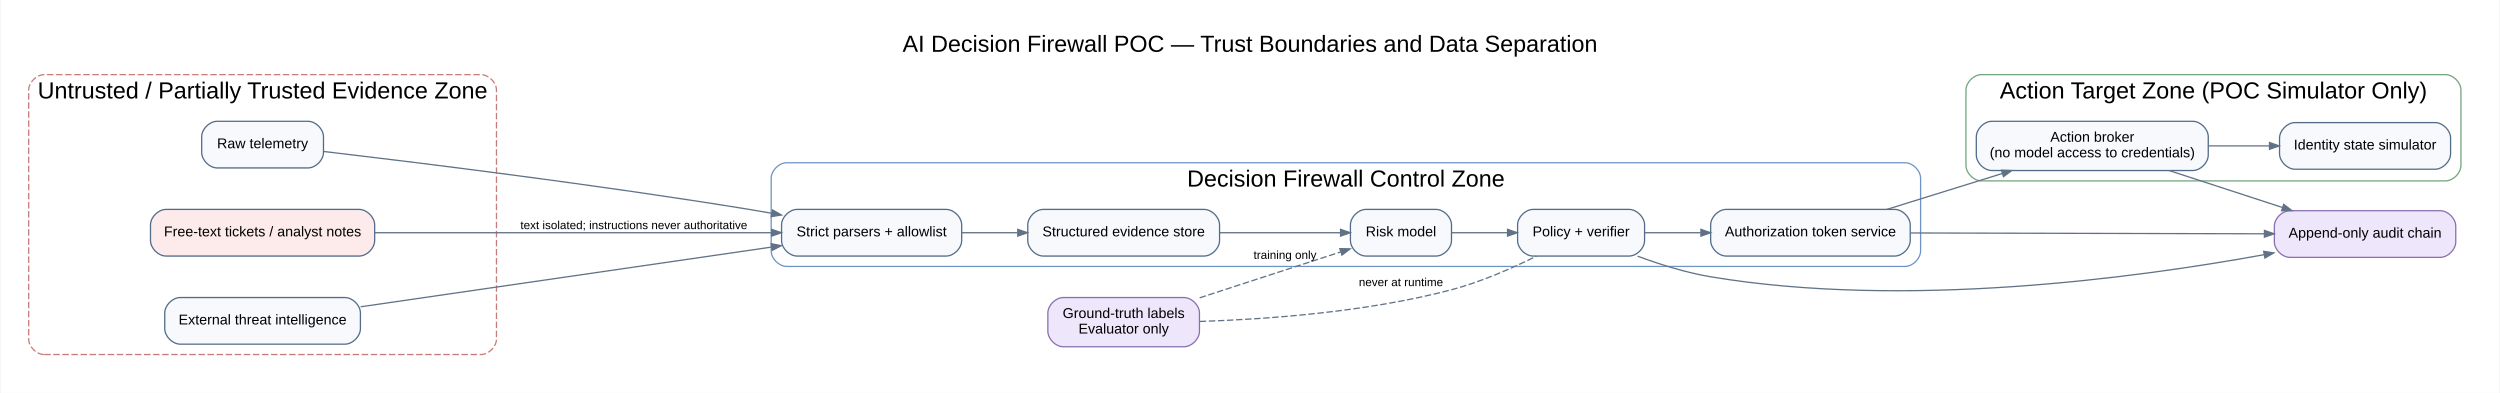
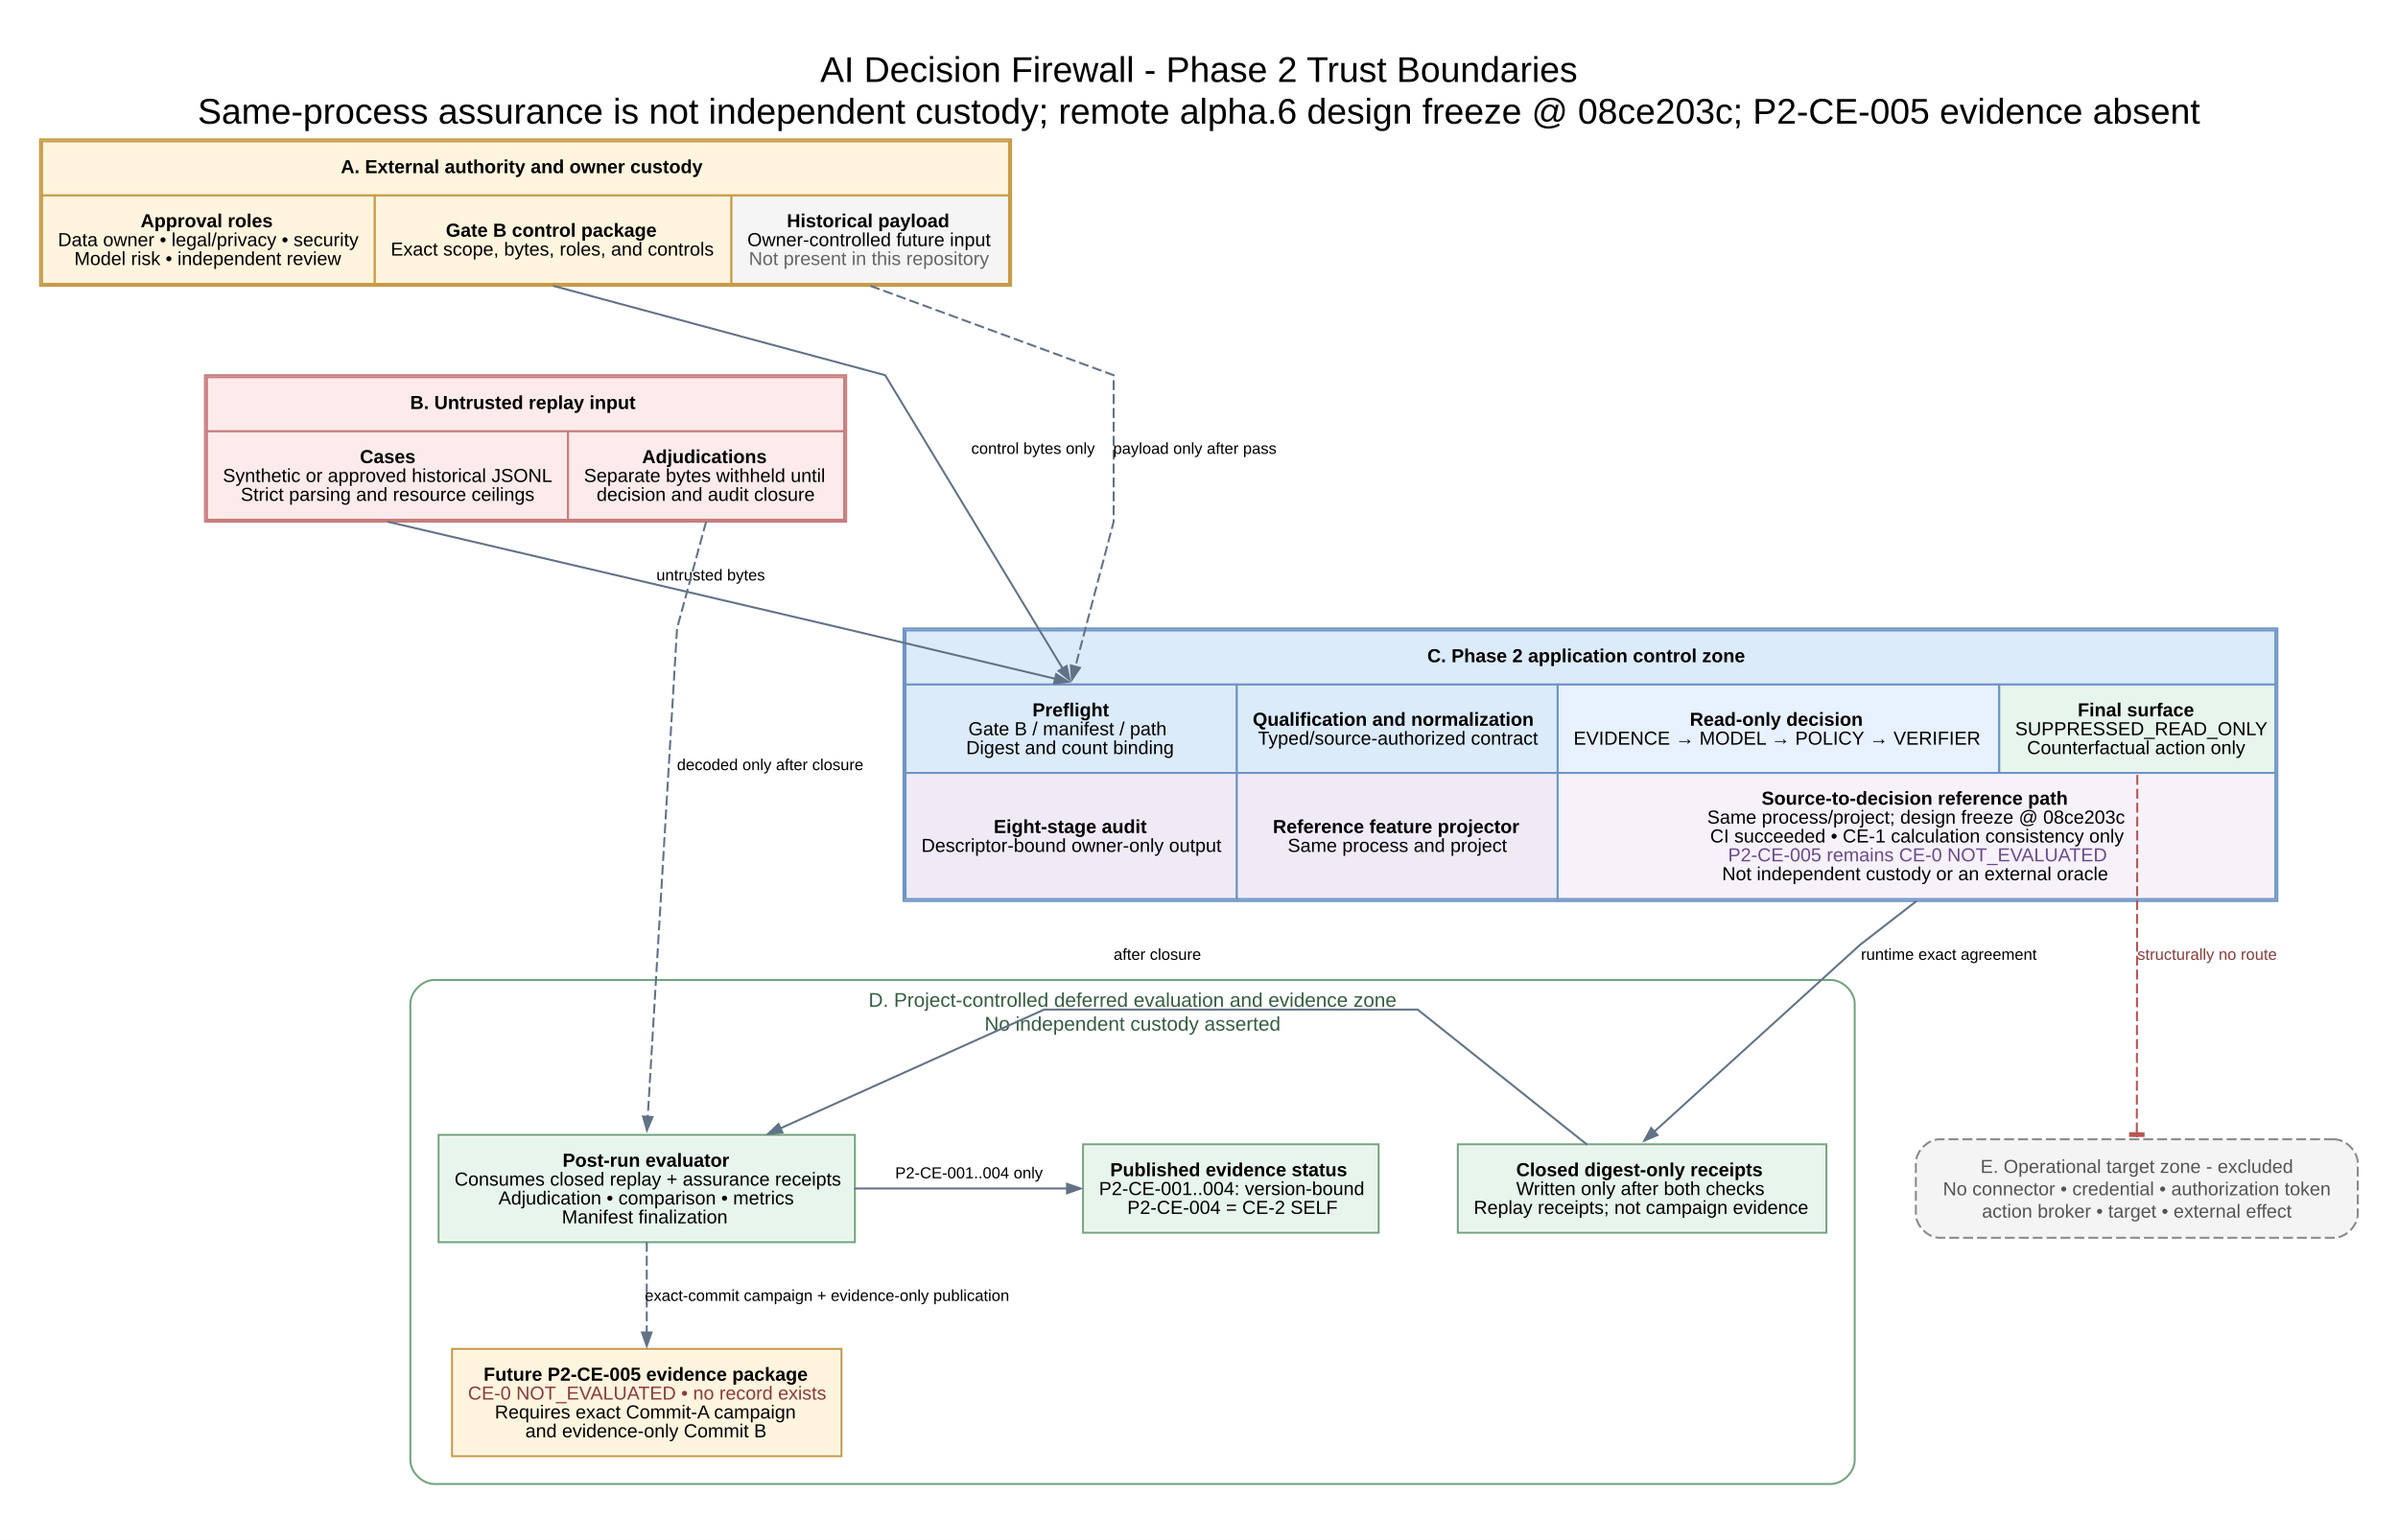
- <svg xmlns="http://www.w3.org/2000/svg" width="1928pt" height="303pt" viewBox="0.00 0.00 1928.20 303.20">
-   <g id="graph0" class="graph" transform="scale(1 1) rotate(0) translate(21.6 281.6)">
-     <polygon fill="white" stroke="transparent" points="-21.6,21.6 -21.6,-281.6 1906.6,-281.6 1906.6,21.6 -21.6,21.6" />
-     <text text-anchor="middle" x="942.5" y="-241.6" font-family="Arial" font-size="18.00">AI Decision Firewall POC — Trust Boundaries and Data Separation</text>
+ <svg xmlns="http://www.w3.org/2000/svg" width="1207pt" height="775pt" viewBox="0.00 0.00 1207.00 775.00">
+   <g id="graph0" class="graph" transform="scale(1 1) rotate(0) translate(20.16 755.16)">
+     <polygon fill="white" stroke="none" points="-20.16,20.16 -20.16,-755.16 1186.75,-755.16 1186.75,20.16 -20.16,20.16" />
+     <text xml:space="preserve" text-anchor="middle" x="583.29" y="-713.9" font-family="Arial" font-size="18.00">AI Decision Firewall - Phase 2 Trust Boundaries</text>
+     <text xml:space="preserve" text-anchor="middle" x="583.29" y="-692.9" font-family="Arial" font-size="18.00">Same-process assurance is not independent custody; remote alpha.6 design freeze @ 08ce203c; P2-CE-005 evidence absent</text>
    <g id="clust1" class="cluster">
-       <path fill="white" stroke="#c77c7c" stroke-dasharray="5,2" d="M12,-8C12,-8 349,-8 349,-8 355,-8 361,-14 361,-20 361,-20 361,-212 361,-212 361,-218 355,-224 349,-224 349,-224 12,-224 12,-224 6,-224 0,-218 0,-212 0,-212 0,-20 0,-20 0,-14 6,-8 12,-8" />
-       <text text-anchor="middle" x="180.5" y="-205.6" font-family="Arial" font-size="18.00">Untrusted / Partially Trusted Evidence Zone</text>
-     </g>
-     <g id="clust2" class="cluster">
-       <path fill="white" stroke="#6e94c5" d="M585,-76C585,-76 1448,-76 1448,-76 1454,-76 1460,-82 1460,-88 1460,-88 1460,-144 1460,-144 1460,-150 1454,-156 1448,-156 1448,-156 585,-156 585,-156 579,-156 573,-150 573,-144 573,-144 573,-88 573,-88 573,-82 579,-76 585,-76" />
-       <text text-anchor="middle" x="1016.5" y="-137.6" font-family="Arial" font-size="18.00">Decision Firewall Control Zone</text>
-     </g>
-     <g id="clust3" class="cluster">
-       <path fill="white" stroke="#73a47f" d="M1507,-142C1507,-142 1865,-142 1865,-142 1871,-142 1877,-148 1877,-154 1877,-154 1877,-212 1877,-212 1877,-218 1871,-224 1865,-224 1865,-224 1507,-224 1507,-224 1501,-224 1495,-218 1495,-212 1495,-212 1495,-154 1495,-154 1495,-148 1501,-142 1507,-142" />
-       <text text-anchor="middle" x="1686" y="-205.6" font-family="Arial" font-size="18.00">Action Target Zone (POC Simulator Only)</text>
+       <path fill="white" stroke="#73a47f" d="M198.38,-8C198.38,-8 901.38,-8 901.38,-8 907.38,-8 913.38,-14 913.38,-20 913.38,-20 913.38,-249.75 913.38,-249.75 913.38,-255.75 907.38,-261.75 901.38,-261.75 901.38,-261.75 198.37,-261.75 198.37,-261.75 192.37,-261.75 186.38,-255.75 186.38,-249.75 186.38,-249.75 186.38,-20 186.38,-20 186.38,-14 192.38,-8 198.38,-8" />
+       <text xml:space="preserve" text-anchor="middle" x="549.88" y="-248.25" font-family="Arial" font-size="10.00" fill="#355d40">D. Project-controlled deferred evaluation and evidence zone</text>
+       <text xml:space="preserve" text-anchor="middle" x="549.88" y="-236.25" font-family="Arial" font-size="10.00" fill="#355d40">No independent custody asserted</text>
    </g>
    <g id="node1" class="node">
-       <path fill="#f7f9fc" stroke="#526c89" d="M215.5,-188C215.5,-188 145.5,-188 145.5,-188 139.5,-188 133.5,-182 133.5,-176 133.5,-176 133.5,-164 133.5,-164 133.5,-158 139.5,-152 145.5,-152 145.5,-152 215.5,-152 215.5,-152 221.5,-152 227.5,-158 227.5,-164 227.5,-164 227.5,-176 227.5,-176 227.5,-182 221.5,-188 215.5,-188" />
-       <text text-anchor="middle" x="180.5" y="-167.2" font-family="Arial" font-size="11.00">Raw telemetry</text>
+       <polygon fill="none" stroke="#c79a45" points="0,-611.25 0,-685 488.75,-685 488.75,-611.25 0,-611.25" />
+       <polygon fill="#fff4dd" stroke="none" points="1,-656.75 1,-684 487.75,-684 487.75,-656.75 1,-656.75" />
+       <polygon fill="none" stroke="#c79a45" points="1,-656.75 1,-684 487.75,-684 487.75,-656.75 1,-656.75" />
+       <text xml:space="preserve" text-anchor="start" x="151.38" y="-667.98" font-family="Arial" font-weight="bold" font-size="9.50">A. External authority and owner custody</text>
+       <polygon fill="#fff4dd" stroke="none" points="1,-612.25 1,-656.75 168.5,-656.75 168.5,-612.25 1,-612.25" />
+       <polygon fill="none" stroke="#c79a45" points="1,-612.25 1,-656.75 168.5,-656.75 168.5,-612.25 1,-612.25" />
+       <text xml:space="preserve" text-anchor="start" x="50.62" y="-640.73" font-family="Arial" font-weight="bold" font-size="9.50">Approval roles</text>
+       <text xml:space="preserve" text-anchor="start" x="9" y="-631.23" font-family="Arial" font-size="9.50">Data owner • legal/privacy • security</text>
+       <text xml:space="preserve" text-anchor="start" x="17.25" y="-621.73" font-family="Arial" font-size="9.50">Model risk • independent review</text>
+       <polygon fill="#fff4dd" stroke="none" points="168.5,-612.25 168.5,-656.75 348,-656.75 348,-612.25 168.5,-612.25" />
+       <polygon fill="none" stroke="#c79a45" points="168.5,-612.25 168.5,-656.75 348,-656.75 348,-612.25 168.5,-612.25" />
+       <text xml:space="preserve" text-anchor="start" x="204.25" y="-635.98" font-family="Arial" font-weight="bold" font-size="9.50">Gate B control package</text>
+       <text xml:space="preserve" text-anchor="start" x="176.5" y="-626.48" font-family="Arial" font-size="9.50">Exact scope, bytes, roles, and controls</text>
+       <polygon fill="#f5f5f5" stroke="none" points="348,-612.25 348,-656.75 487.75,-656.75 487.75,-612.25 348,-612.25" />
+       <polygon fill="none" stroke="#c79a45" points="348,-612.25 348,-656.75 487.75,-656.75 487.75,-612.25 348,-612.25" />
+       <text xml:space="preserve" text-anchor="start" x="375.88" y="-640.73" font-family="Arial" font-weight="bold" font-size="9.50">Historical payload</text>
+       <text xml:space="preserve" text-anchor="start" x="356" y="-631.23" font-family="Arial" font-size="9.50">Owner-controlled future input</text>
+       <text xml:space="preserve" text-anchor="start" x="356.75" y="-621.73" font-family="Arial" font-size="9.50" fill="#666666">Not present in this repository</text>
+     </g>
+     <g id="node2" class="node">
+       <polygon fill="none" stroke="#c77c7c" points="83,-492.5 83,-566.25 405.75,-566.25 405.75,-492.5 83,-492.5" />
+       <polygon fill="#fdebec" stroke="none" points="84,-538 84,-565.25 404.75,-565.25 404.75,-538 84,-538" />
+       <polygon fill="none" stroke="#c77c7c" points="84,-538 84,-565.25 404.75,-565.25 404.75,-538 84,-538" />
+       <text xml:space="preserve" text-anchor="start" x="186.25" y="-549.23" font-family="Arial" font-weight="bold" font-size="9.50">B. Untrusted replay input</text>
+       <polygon fill="#fdebec" stroke="none" points="84,-493.5 84,-538 265.75,-538 265.75,-493.5 84,-493.5" />
+       <polygon fill="none" stroke="#c77c7c" points="84,-493.5 84,-538 265.75,-538 265.75,-493.5 84,-493.5" />
+       <text xml:space="preserve" text-anchor="start" x="161" y="-521.98" font-family="Arial" font-weight="bold" font-size="9.50">Cases</text>
+       <text xml:space="preserve" text-anchor="start" x="92" y="-512.48" font-family="Arial" font-size="9.50">Synthetic or approved historical JSONL</text>
+       <text xml:space="preserve" text-anchor="start" x="101" y="-502.98" font-family="Arial" font-size="9.50">Strict parsing and resource ceilings</text>
+       <polygon fill="#fdebec" stroke="none" points="265.75,-493.5 265.75,-538 404.75,-538 404.75,-493.5 265.75,-493.5" />
+       <polygon fill="none" stroke="#c77c7c" points="265.75,-493.5 265.75,-538 404.75,-538 404.75,-493.5 265.75,-493.5" />
+       <text xml:space="preserve" text-anchor="start" x="303" y="-521.98" font-family="Arial" font-weight="bold" font-size="9.50">Adjudications</text>
+       <text xml:space="preserve" text-anchor="start" x="273.75" y="-512.48" font-family="Arial" font-size="9.50">Separate bytes withheld until</text>
+       <text xml:space="preserve" text-anchor="start" x="280.12" y="-502.98" font-family="Arial" font-size="9.50">decision and audit closure</text>
+     </g>
+     <g id="node3" class="node">
+       <polygon fill="none" stroke="#6e94c5" points="434.62,-301.5 434.62,-438.75 1126.12,-438.75 1126.12,-301.5 434.62,-301.5" />
+       <polygon fill="#dcebfa" stroke="none" points="435.62,-410.5 435.62,-437.75 1125.12,-437.75 1125.12,-410.5 435.62,-410.5" />
+       <polygon fill="none" stroke="#6e94c5" points="435.62,-410.5 435.62,-437.75 1125.12,-437.75 1125.12,-410.5 435.62,-410.5" />
+       <text xml:space="preserve" text-anchor="start" x="698.25" y="-421.73" font-family="Arial" font-weight="bold" font-size="9.50">C. Phase 2 application control zone</text>
+       <polygon fill="#dcebfa" stroke="none" points="435.62,-366 435.62,-410.5 602.38,-410.5 602.38,-366 435.62,-366" />
+       <polygon fill="none" stroke="#6e94c5" points="435.62,-366 435.62,-410.5 602.38,-410.5 602.38,-366 435.62,-366" />
+       <text xml:space="preserve" text-anchor="start" x="499.5" y="-394.48" font-family="Arial" font-weight="bold" font-size="9.50">Preflight</text>
+       <text xml:space="preserve" text-anchor="start" x="467.25" y="-384.98" font-family="Arial" font-size="9.50">Gate B / manifest / path</text>
+       <text xml:space="preserve" text-anchor="start" x="466.12" y="-375.48" font-family="Arial" font-size="9.50">Digest and count binding</text>
+       <polygon fill="#dcebfa" stroke="none" points="602.38,-366 602.38,-410.5 763.88,-410.5 763.88,-366 602.38,-366" />
+       <polygon fill="none" stroke="#6e94c5" points="602.38,-366 602.38,-410.5 763.88,-410.5 763.88,-366 602.38,-366" />
+       <text xml:space="preserve" text-anchor="start" x="610.38" y="-389.73" font-family="Arial" font-weight="bold" font-size="9.50">Qualification and normalization</text>
+       <text xml:space="preserve" text-anchor="start" x="613" y="-380.23" font-family="Arial" font-size="9.50">Typed/source-authorized contract</text>
+       <polygon fill="#e8f1ff" stroke="none" points="763.88,-366 763.88,-410.5 986.12,-410.5 986.12,-366 763.88,-366" />
+       <polygon fill="none" stroke="#6e94c5" points="763.88,-366 763.88,-410.5 986.12,-410.5 986.12,-366 763.88,-366" />
+       <text xml:space="preserve" text-anchor="start" x="830.38" y="-389.73" font-family="Arial" font-weight="bold" font-size="9.50">Read-only decision</text>
+       <text xml:space="preserve" text-anchor="start" x="771.88" y="-380.23" font-family="Arial" font-size="9.50">EVIDENCE → MODEL → POLICY → VERIFIER</text>
+       <polygon fill="#e7f5ed" stroke="none" points="986.12,-366 986.12,-410.5 1125.12,-410.5 1125.12,-366 986.12,-366" />
+       <polygon fill="none" stroke="#6e94c5" points="986.12,-366 986.12,-410.5 1125.12,-410.5 1125.12,-366 986.12,-366" />
+       <text xml:space="preserve" text-anchor="start" x="1025.62" y="-394.48" font-family="Arial" font-weight="bold" font-size="9.50">Final surface</text>
+       <text xml:space="preserve" text-anchor="start" x="994.12" y="-384.98" font-family="Arial" font-size="9.50">SUPPRESSED_READ_ONLY</text>
+       <text xml:space="preserve" text-anchor="start" x="1000.12" y="-375.48" font-family="Arial" font-size="9.50">Counterfactual action only</text>
+       <polygon fill="#f0eaf7" stroke="none" points="435.62,-302.5 435.62,-366 602.38,-366 602.38,-302.5 435.62,-302.5" />
+       <polygon fill="none" stroke="#6e94c5" points="435.62,-302.5 435.62,-366 602.38,-366 602.38,-302.5 435.62,-302.5" />
+       <text xml:space="preserve" text-anchor="start" x="480" y="-335.73" font-family="Arial" font-weight="bold" font-size="9.50">Eight-stage audit</text>
+       <text xml:space="preserve" text-anchor="start" x="443.62" y="-326.23" font-family="Arial" font-size="9.50">Descriptor-bound owner-only output</text>
+       <polygon fill="#f0eaf7" stroke="none" points="602.38,-302.5 602.38,-366 763.88,-366 763.88,-302.5 602.38,-302.5" />
+       <polygon fill="none" stroke="#6e94c5" points="602.38,-302.5 602.38,-366 763.88,-366 763.88,-302.5 602.38,-302.5" />
+       <text xml:space="preserve" text-anchor="start" x="620.5" y="-335.73" font-family="Arial" font-weight="bold" font-size="9.50">Reference feature projector</text>
+       <text xml:space="preserve" text-anchor="start" x="628" y="-326.23" font-family="Arial" font-size="9.50">Same process and project</text>
+       <polygon fill="#f7f2fa" stroke="none" points="763.88,-302.5 763.88,-366 1125.12,-366 1125.12,-302.5 763.88,-302.5" />
+       <polygon fill="none" stroke="#6e94c5" points="763.88,-302.5 763.88,-366 1125.12,-366 1125.12,-302.5 763.88,-302.5" />
+       <text xml:space="preserve" text-anchor="start" x="866.5" y="-349.98" font-family="Arial" font-weight="bold" font-size="9.50">Source-to-decision reference path</text>
+       <text xml:space="preserve" text-anchor="start" x="839.12" y="-340.48" font-family="Arial" font-size="9.50">Same process/project; design freeze @ 08ce203c</text>
+       <text xml:space="preserve" text-anchor="start" x="840.62" y="-330.98" font-family="Arial" font-size="9.50">CI succeeded • CE-1 calculation consistency only</text>
+       <text xml:space="preserve" text-anchor="start" x="849.62" y="-321.48" font-family="Arial" font-size="9.50" fill="#6b4a8c">P2-CE-005 remains CE-0 NOT_EVALUATED</text>
+       <text xml:space="preserve" text-anchor="start" x="846.62" y="-311.98" font-family="Arial" font-size="9.50">Not independent custody or an external oracle</text>
+     </g>
+     <g id="edge5" class="edge">
+       <path fill="none" stroke="#617286" d="M258.25,-611.25C258.25,-611.25 425.38,-566.25 425.38,-566.25 425.38,-566.25 496.42,-448.83 514.73,-418.55" />
+       <polygon fill="#617286" stroke="#617286" points="516.73,-419.85 518.22,-412.79 512.66,-417.38 516.73,-419.85" />
+       <text xml:space="preserve" text-anchor="middle" x="499.82" y="-526.65" font-family="Arial" font-size="8.00">control bytes only</text>
+     </g>
+     <g id="edge6" class="edge">
+       <path fill="none" stroke="#617286" stroke-dasharray="5,2" d="M417.88,-611.25C417.88,-611.25 540.38,-566.25 540.38,-566.25 540.38,-566.25 540.38,-492.5 540.38,-492.5 540.38,-492.5 526.4,-439.54 521.05,-419.27" />
+       <polygon fill="#617286" stroke="#617286" points="523.42,-418.93 519.39,-412.96 518.82,-420.15 523.42,-418.93" />
+       <text xml:space="preserve" text-anchor="middle" x="581.25" y="-526.65" font-family="Arial" font-size="8.00">payload only after pass</text>
+     </g>
+     <g id="edge7" class="edge">
+       <path fill="none" stroke="#617286" d="M174.88,-492.5C174.88,-492.5 404.38,-438.75 404.38,-438.75 404.38,-438.75 485.22,-419.53 511.12,-413.37" />
+       <polygon fill="#617286" stroke="#617286" points="511.46,-415.74 517.53,-411.85 510.36,-411.11 511.46,-415.74" />
+       <text xml:space="preserve" text-anchor="middle" x="337.56" y="-462.9" font-family="Arial" font-size="8.00">untrusted bytes</text>
+     </g>
+     <g id="node5" class="node">
+       <polygon fill="none" stroke="#73a47f" points="200.62,-129.75 200.62,-183.75 410.12,-183.75 410.12,-129.75 200.62,-129.75" />
+       <polygon fill="#e7f5ed" stroke="none" points="201.62,-130.75 201.62,-182.75 409.12,-182.75 409.12,-130.75 201.62,-130.75" />
+       <text xml:space="preserve" text-anchor="start" x="263" y="-167.72" font-family="Arial" font-weight="bold" font-size="9.50">Post-run evaluator</text>
+       <text xml:space="preserve" text-anchor="start" x="208.62" y="-158.22" font-family="Arial" font-size="9.50">Consumes closed replay + assurance receipts</text>
+       <text xml:space="preserve" text-anchor="start" x="230.75" y="-148.72" font-family="Arial" font-size="9.50">Adjudication • comparison • metrics</text>
+       <text xml:space="preserve" text-anchor="start" x="262.62" y="-139.22" font-family="Arial" font-size="9.50">Manifest finalization</text>
+     </g>
+     <g id="edge9" class="edge">
+       <path fill="none" stroke="#617286" stroke-dasharray="5,2" d="M335.25,-492.5C335.25,-492.5 320.62,-438.75 320.62,-438.75 320.62,-438.75 308.48,-236.27 305.87,-192.77" />
+       <polygon fill="#617286" stroke="#617286" points="308.25,-192.75 305.47,-186.11 303.5,-193.04 308.25,-192.75" />
+       <text xml:space="preserve" text-anchor="middle" x="367.5" y="-367.4" font-family="Arial" font-size="8.00">decoded only after closure</text>
    </g>
    <g id="node4" class="node">
-       <path fill="#f7f9fc" stroke="#526c89" d="M708,-120C708,-120 593,-120 593,-120 587,-120 581,-114 581,-108 581,-108 581,-96 581,-96 581,-90 587,-84 593,-84 593,-84 708,-84 708,-84 714,-84 720,-90 720,-96 720,-96 720,-108 720,-108 720,-114 714,-120 708,-120" />
-       <text text-anchor="middle" x="650.5" y="-99.2" font-family="Arial" font-size="11.00">Strict parsers + allowlist</text>
+       <polygon fill="none" stroke="#73a47f" points="713.62,-134.5 713.62,-179 899.12,-179 899.12,-134.5 713.62,-134.5" />
+       <polygon fill="#e7f5ed" stroke="none" points="714.62,-135.5 714.62,-178 898.12,-178 898.12,-135.5 714.62,-135.5" />
+       <text xml:space="preserve" text-anchor="start" x="743" y="-162.97" font-family="Arial" font-weight="bold" font-size="9.50">Closed digest-only receipts</text>
+       <text xml:space="preserve" text-anchor="start" x="743" y="-153.47" font-family="Arial" font-size="9.50">Written only after both checks</text>
+       <text xml:space="preserve" text-anchor="start" x="721.62" y="-143.97" font-family="Arial" font-size="9.50">Replay receipts; not campaign evidence</text>
+     </g>
+     <g id="edge8" class="edge">
+       <path fill="none" stroke="#617286" d="M944.5,-301.5C944.5,-301.5 916.12,-279.5 916.12,-279.5 916.12,-279.5 835.07,-205.9 812.28,-185.2" />
+       <polygon fill="#617286" stroke="#617286" points="814.13,-183.67 807.5,-180.86 810.93,-187.2 814.13,-183.67" />
+       <text xml:space="preserve" text-anchor="middle" x="960.75" y="-271.9" font-family="Arial" font-size="8.00">runtime exact agreement</text>
+     </g>
+     <g id="node8" class="node">
+       <path fill="#f4f4f4" stroke="#8a8a8a" stroke-dasharray="5,2" d="M1154.59,-181.55C1154.59,-181.55 956.16,-181.55 956.16,-181.55 950.16,-181.55 944.16,-175.55 944.16,-169.55 944.16,-169.55 944.16,-143.95 944.16,-143.95 944.16,-137.95 950.16,-131.95 956.16,-131.95 956.16,-131.95 1154.59,-131.95 1154.59,-131.95 1160.59,-131.95 1166.59,-137.95 1166.59,-143.95 1166.59,-143.95 1166.59,-169.55 1166.59,-169.55 1166.59,-175.55 1160.59,-181.55 1154.59,-181.55" />
+       <text xml:space="preserve" text-anchor="middle" x="1055.38" y="-164.6" font-family="Arial" font-size="9.50" fill="#555555">E. Operational target zone - excluded</text>
+       <text xml:space="preserve" text-anchor="middle" x="1055.38" y="-153.35" font-family="Arial" font-size="9.50" fill="#555555">No connector • credential • authorization token</text>
+       <text xml:space="preserve" text-anchor="middle" x="1055.38" y="-142.1" font-family="Arial" font-size="9.50" fill="#555555">action broker • target • external effect</text>
+     </g>
+     <g id="edge10" class="edge">
+       <path fill="none" stroke="#b85450" stroke-dasharray="5,2" d="M1055.62,-365C1055.62,-365 1055.41,-209.94 1055.38,-185.71" />
+       <polygon fill="#b85450" stroke="#b85450" points="1051.98,-183.23 1058.78,-183.22 1058.78,-184.58 1051.98,-184.59 1051.98,-183.23" />
+       <polyline fill="none" stroke="#b85450" points="1055.38,-182.55 1055.38,-185.94" />
+       <text xml:space="preserve" text-anchor="middle" x="1090.76" y="-271.9" font-family="Arial" font-size="8.00" fill="#8b3a3a">structurally no route</text>
    </g>
    <g id="edge1" class="edge">
-       <path fill="none" stroke="#617286" d="M227.75,-164.69C298.6,-156.37 438.17,-139.19 556,-120 561.68,-119.08 567.54,-118.07 573.43,-117.02" />
-       <polygon fill="#617286" stroke="#617286" points="573.99,-119.59 580.9,-115.67 573.05,-114.42 573.99,-119.59" />
+       <path fill="none" stroke="#617286" d="M778.73,-178.79C745.28,-205.47 693.38,-246.85 693.38,-246.85 693.38,-246.85 505.38,-246.85 505.38,-246.85 505.38,-246.85 430.58,-213.16 372.47,-186.98" />
+       <polygon fill="#617286" stroke="#617286" points="373.67,-184.91 366.49,-184.28 371.71,-189.25 373.67,-184.91" />
+       <text xml:space="preserve" text-anchor="middle" x="562.38" y="-271.9" font-family="Arial" font-size="8.00">after closure</text>
    </g>
-     <g id="node2" class="node">
-       <path fill="#fdebec" stroke="#526c89" d="M255,-120C255,-120 106,-120 106,-120 100,-120 94,-114 94,-108 94,-108 94,-96 94,-96 94,-90 100,-84 106,-84 106,-84 255,-84 255,-84 261,-84 267,-90 267,-96 267,-96 267,-108 267,-108 267,-114 261,-120 255,-120" />
-       <text text-anchor="middle" x="180.5" y="-99.2" font-family="Arial" font-size="11.00">Free-text tickets / analyst notes</text>
+     <g id="node6" class="node">
+       <polygon fill="none" stroke="#73a47f" points="525,-134.5 525,-179 673.75,-179 673.75,-134.5 525,-134.5" />
+       <polygon fill="#e7f5ed" stroke="none" points="526,-135.5 526,-178 672.75,-178 672.75,-135.5 526,-135.5" />
+       <text xml:space="preserve" text-anchor="start" x="538.62" y="-162.97" font-family="Arial" font-weight="bold" font-size="9.50">Published evidence status</text>
+       <text xml:space="preserve" text-anchor="start" x="533" y="-153.47" font-family="Arial" font-size="9.50">P2-CE-001..004: version-bound</text>
+       <text xml:space="preserve" text-anchor="start" x="547.25" y="-143.97" font-family="Arial" font-size="9.50">P2-CE-004 = CE-2 SELF</text>
+     </g>
+     <g id="edge2" class="edge">
+       <path fill="none" stroke="#617286" d="M409.86,-156.75C445.15,-156.75 484.03,-156.75 517.33,-156.75" />
+       <polygon fill="#617286" stroke="#617286" points="516.92,-159.13 523.72,-156.75 516.92,-154.37 516.92,-159.13" />
+       <text xml:space="preserve" text-anchor="middle" x="467.56" y="-161.9" font-family="Arial" font-size="8.00">P2-CE-001..004 only</text>
+     </g>
+     <g id="node7" class="node">
+       <polygon fill="none" stroke="#c79a45" points="207.38,-22 207.38,-76 403.38,-76 403.38,-22 207.38,-22" />
+       <polygon fill="#fff4dd" stroke="none" points="208.38,-23 208.38,-75 402.38,-75 402.38,-23 208.38,-23" />
+       <text xml:space="preserve" text-anchor="start" x="223.25" y="-59.98" font-family="Arial" font-weight="bold" font-size="9.50">Future P2-CE-005 evidence package</text>
+       <text xml:space="preserve" text-anchor="start" x="215.38" y="-50.48" font-family="Arial" font-size="9.50" fill="#8b3a3a">CE-0 NOT_EVALUATED • no record exists</text>
+       <text xml:space="preserve" text-anchor="start" x="228.88" y="-40.98" font-family="Arial" font-size="9.50">Requires exact Commit-A campaign</text>
+       <text xml:space="preserve" text-anchor="start" x="244.25" y="-31.48" font-family="Arial" font-size="9.50">and evidence-only Commit B</text>
    </g>
    <g id="edge3" class="edge">
-       <path fill="none" stroke="#617286" d="M267.07,-102C354.54,-102 489.15,-102 573.13,-102" />
-       <polygon fill="#617286" stroke="#617286" points="573.35,-104.63 580.85,-102 573.35,-99.38 573.35,-104.63" />
-       <text text-anchor="middle" x="467" y="-104.8" font-family="Arial" font-size="9.00">text isolated; instructions never authoritative</text>
-     </g>
-     <g id="node3" class="node">
-       <path fill="#f7f9fc" stroke="#526c89" d="M244,-52C244,-52 117,-52 117,-52 111,-52 105,-46 105,-40 105,-40 105,-28 105,-28 105,-22 111,-16 117,-16 117,-16 244,-16 244,-16 250,-16 256,-22 256,-28 256,-28 256,-40 256,-40 256,-46 250,-52 244,-52" />
-       <text text-anchor="middle" x="180.5" y="-31.2" font-family="Arial" font-size="11.00">External threat intelligence</text>
-     </g>
-     <g id="edge2" class="edge">
-       <path fill="none" stroke="#617286" d="M256.17,-44.85C343.06,-57.47 485.76,-78.21 573.3,-90.93" />
-       <polygon fill="#617286" stroke="#617286" points="573.01,-93.54 580.81,-92.02 573.76,-88.34 573.01,-93.54" />
-     </g>
-     <g id="node5" class="node">
-       <path fill="#f7f9fc" stroke="#526c89" d="M907,-120C907,-120 783,-120 783,-120 777,-120 771,-114 771,-108 771,-108 771,-96 771,-96 771,-90 777,-84 783,-84 783,-84 907,-84 907,-84 913,-84 919,-90 919,-96 919,-96 919,-108 919,-108 919,-114 913,-120 907,-120" />
-       <text text-anchor="middle" x="845" y="-99.2" font-family="Arial" font-size="11.00">Structured evidence store</text>
-     </g>
-     <g id="edge4" class="edge">
-       <path fill="none" stroke="#617286" d="M720.18,-102C734.03,-102 748.71,-102 762.93,-102" />
-       <polygon fill="#617286" stroke="#617286" points="763.28,-104.63 770.78,-102 763.28,-99.38 763.28,-104.63" />
-     </g>
-     <g id="node6" class="node">
-       <path fill="#f7f9fc" stroke="#526c89" d="M1086,-120C1086,-120 1032,-120 1032,-120 1026,-120 1020,-114 1020,-108 1020,-108 1020,-96 1020,-96 1020,-90 1026,-84 1032,-84 1032,-84 1086,-84 1086,-84 1092,-84 1098,-90 1098,-96 1098,-96 1098,-108 1098,-108 1098,-114 1092,-120 1086,-120" />
-       <text text-anchor="middle" x="1059" y="-99.2" font-family="Arial" font-size="11.00">Risk model</text>
-     </g>
-     <g id="edge5" class="edge">
-       <path fill="none" stroke="#617286" d="M919.26,-102C950.08,-102 985.01,-102 1012.1,-102" />
-       <polygon fill="#617286" stroke="#617286" points="1012.39,-104.63 1019.89,-102 1012.39,-99.38 1012.39,-104.63" />
-     </g>
-     <g id="node7" class="node">
-       <path fill="#f7f9fc" stroke="#526c89" d="M1235,-120C1235,-120 1161,-120 1161,-120 1155,-120 1149,-114 1149,-108 1149,-108 1149,-96 1149,-96 1149,-90 1155,-84 1161,-84 1161,-84 1235,-84 1235,-84 1241,-84 1247,-90 1247,-96 1247,-96 1247,-108 1247,-108 1247,-114 1241,-120 1235,-120" />
-       <text text-anchor="middle" x="1198" y="-99.2" font-family="Arial" font-size="11.00">Policy + verifier</text>
-     </g>
-     <g id="edge6" class="edge">
-       <path fill="none" stroke="#617286" d="M1098.16,-102C1111.39,-102 1126.51,-102 1140.87,-102" />
-       <polygon fill="#617286" stroke="#617286" points="1141.26,-104.63 1148.76,-102 1141.26,-99.38 1141.26,-104.63" />
-     </g>
-     <g id="node8" class="node">
-       <path fill="#f7f9fc" stroke="#526c89" d="M1440,-120C1440,-120 1310,-120 1310,-120 1304,-120 1298,-114 1298,-108 1298,-108 1298,-96 1298,-96 1298,-90 1304,-84 1310,-84 1310,-84 1440,-84 1440,-84 1446,-84 1452,-90 1452,-96 1452,-96 1452,-108 1452,-108 1452,-114 1446,-120 1440,-120" />
-       <text text-anchor="middle" x="1375" y="-99.2" font-family="Arial" font-size="11.00">Authorization token service</text>
-     </g>
-     <g id="edge7" class="edge">
-       <path fill="none" stroke="#617286" d="M1247.28,-102C1260.64,-102 1275.53,-102 1290.27,-102" />
-       <polygon fill="#617286" stroke="#617286" points="1290.46,-104.63 1297.96,-102 1290.46,-99.38 1290.46,-104.63" />
-     </g>
-     <g id="node12" class="node">
-       <path fill="#eee6fa" stroke="#8a70ae" d="M1861,-119C1861,-119 1745,-119 1745,-119 1739,-119 1733,-113 1733,-107 1733,-107 1733,-95 1733,-95 1733,-89 1739,-83 1745,-83 1745,-83 1861,-83 1861,-83 1867,-83 1873,-89 1873,-95 1873,-95 1873,-107 1873,-107 1873,-113 1867,-119 1861,-119" />
-       <text text-anchor="middle" x="1803" y="-98.2" font-family="Arial" font-size="11.00">Append-only audit chain</text>
-     </g>
-     <g id="edge10" class="edge">
-       <path fill="none" stroke="#617286" d="M1241.57,-83.93C1258.76,-77.55 1279,-71.17 1298,-68 1447.83,-42.99 1625.68,-66.94 1725.01,-85.04" />
-       <polygon fill="#617286" stroke="#617286" points="1724.76,-87.66 1732.61,-86.44 1725.71,-82.5 1724.76,-87.66" />
-     </g>
-     <g id="node9" class="node">
-       <path fill="#f7f9fc" stroke="#526c89" d="M1670,-188C1670,-188 1515,-188 1515,-188 1509,-188 1503,-182 1503,-176 1503,-176 1503,-162 1503,-162 1503,-156 1509,-150 1515,-150 1515,-150 1670,-150 1670,-150 1676,-150 1682,-156 1682,-162 1682,-162 1682,-176 1682,-176 1682,-182 1676,-188 1670,-188" />
-       <text text-anchor="middle" x="1592.5" y="-172.2" font-family="Arial" font-size="11.00">Action broker</text>
-       <text text-anchor="middle" x="1592.5" y="-160.2" font-family="Arial" font-size="11.00">(no model access to credentials)</text>
-     </g>
-     <g id="edge8" class="edge">
-       <path fill="none" stroke="#617286" d="M1434.03,-120.04C1461.5,-128.58 1494.49,-138.84 1523.16,-147.75" />
-       <polygon fill="#617286" stroke="#617286" points="1522.41,-150.27 1530.35,-149.99 1523.97,-145.25 1522.41,-150.27" />
-     </g>
-     <g id="edge11" class="edge">
-       <path fill="none" stroke="#617286" d="M1452.16,-101.82C1529.21,-101.64 1647.68,-101.36 1725.02,-101.18" />
-       <polygon fill="#617286" stroke="#617286" points="1725.35,-103.81 1732.84,-101.16 1725.34,-98.56 1725.35,-103.81" />
-     </g>
-     <g id="node10" class="node">
-       <path fill="#f7f9fc" stroke="#526c89" d="M1857,-187C1857,-187 1749,-187 1749,-187 1743,-187 1737,-181 1737,-175 1737,-175 1737,-163 1737,-163 1737,-157 1743,-151 1749,-151 1749,-151 1857,-151 1857,-151 1863,-151 1869,-157 1869,-163 1869,-163 1869,-175 1869,-175 1869,-181 1863,-187 1857,-187" />
-       <text text-anchor="middle" x="1803" y="-166.2" font-family="Arial" font-size="11.00">Identity state simulator</text>
-     </g>
-     <g id="edge9" class="edge">
-       <path fill="none" stroke="#617286" d="M1682.23,-169C1697.8,-169 1713.84,-169 1728.93,-169" />
-       <polygon fill="#617286" stroke="#617286" points="1729.23,-171.63 1736.73,-169 1729.23,-166.38 1729.23,-171.63" />
-     </g>
-     <g id="edge12" class="edge">
-       <path fill="none" stroke="#617286" d="M1651.86,-149.97C1679.06,-141.1 1711.48,-130.52 1739.21,-121.48" />
-       <polygon fill="#617286" stroke="#617286" points="1740.21,-123.91 1746.53,-119.09 1738.58,-118.92 1740.21,-123.91" />
-     </g>
-     <g id="node11" class="node">
-       <path fill="#eee6fa" stroke="#8a70ae" d="M891.5,-52C891.5,-52 798.5,-52 798.5,-52 792.5,-52 786.5,-46 786.5,-40 786.5,-40 786.5,-26 786.5,-26 786.5,-20 792.5,-14 798.5,-14 798.5,-14 891.5,-14 891.5,-14 897.5,-14 903.5,-20 903.5,-26 903.5,-26 903.5,-40 903.5,-40 903.5,-46 897.5,-52 891.5,-52" />
-       <text text-anchor="middle" x="845" y="-36.2" font-family="Arial" font-size="11.00">Ground-truth labels</text>
-       <text text-anchor="middle" x="845" y="-24.2" font-family="Arial" font-size="11.00">Evaluator only</text>
-     </g>
-     <g id="edge13" class="edge">
-       <path fill="none" stroke="#617286" stroke-dasharray="5,2" d="M903.65,-51.76C937.82,-62.88 980.51,-76.78 1012.33,-87.14" />
-       <polygon fill="#617286" stroke="#617286" points="1011.82,-89.73 1019.77,-89.56 1013.45,-84.74 1011.82,-89.73" />
-       <text text-anchor="middle" x="969.5" y="-81.8" font-family="Arial" font-size="9.00">training only</text>
-     </g>
-     <g id="edge14" class="edge">
-       <path fill="none" stroke="#617286" stroke-dasharray="5,2" d="M903.72,-33.52C955.41,-35.21 1032.86,-40.77 1098,-58 1120.73,-64.01 1144.87,-74.64 1163.62,-83.95" />
-       <text text-anchor="middle" x="1059" y="-60.8" font-family="Arial" font-size="9.00">never at runtime</text>
+       <path fill="none" stroke="#617286" stroke-dasharray="5,2" d="M305.38,-129.88C305.38,-116.05 305.38,-98.86 305.38,-83.97" />
+       <polygon fill="#617286" stroke="#617286" points="307.76,-84.28 305.38,-77.48 303,-84.28 307.76,-84.28" />
+       <text xml:space="preserve" text-anchor="middle" x="396.12" y="-100.15" font-family="Arial" font-size="8.00">exact-commit campaign + evidence-only publication</text>
    </g>
  </g>
</svg>
